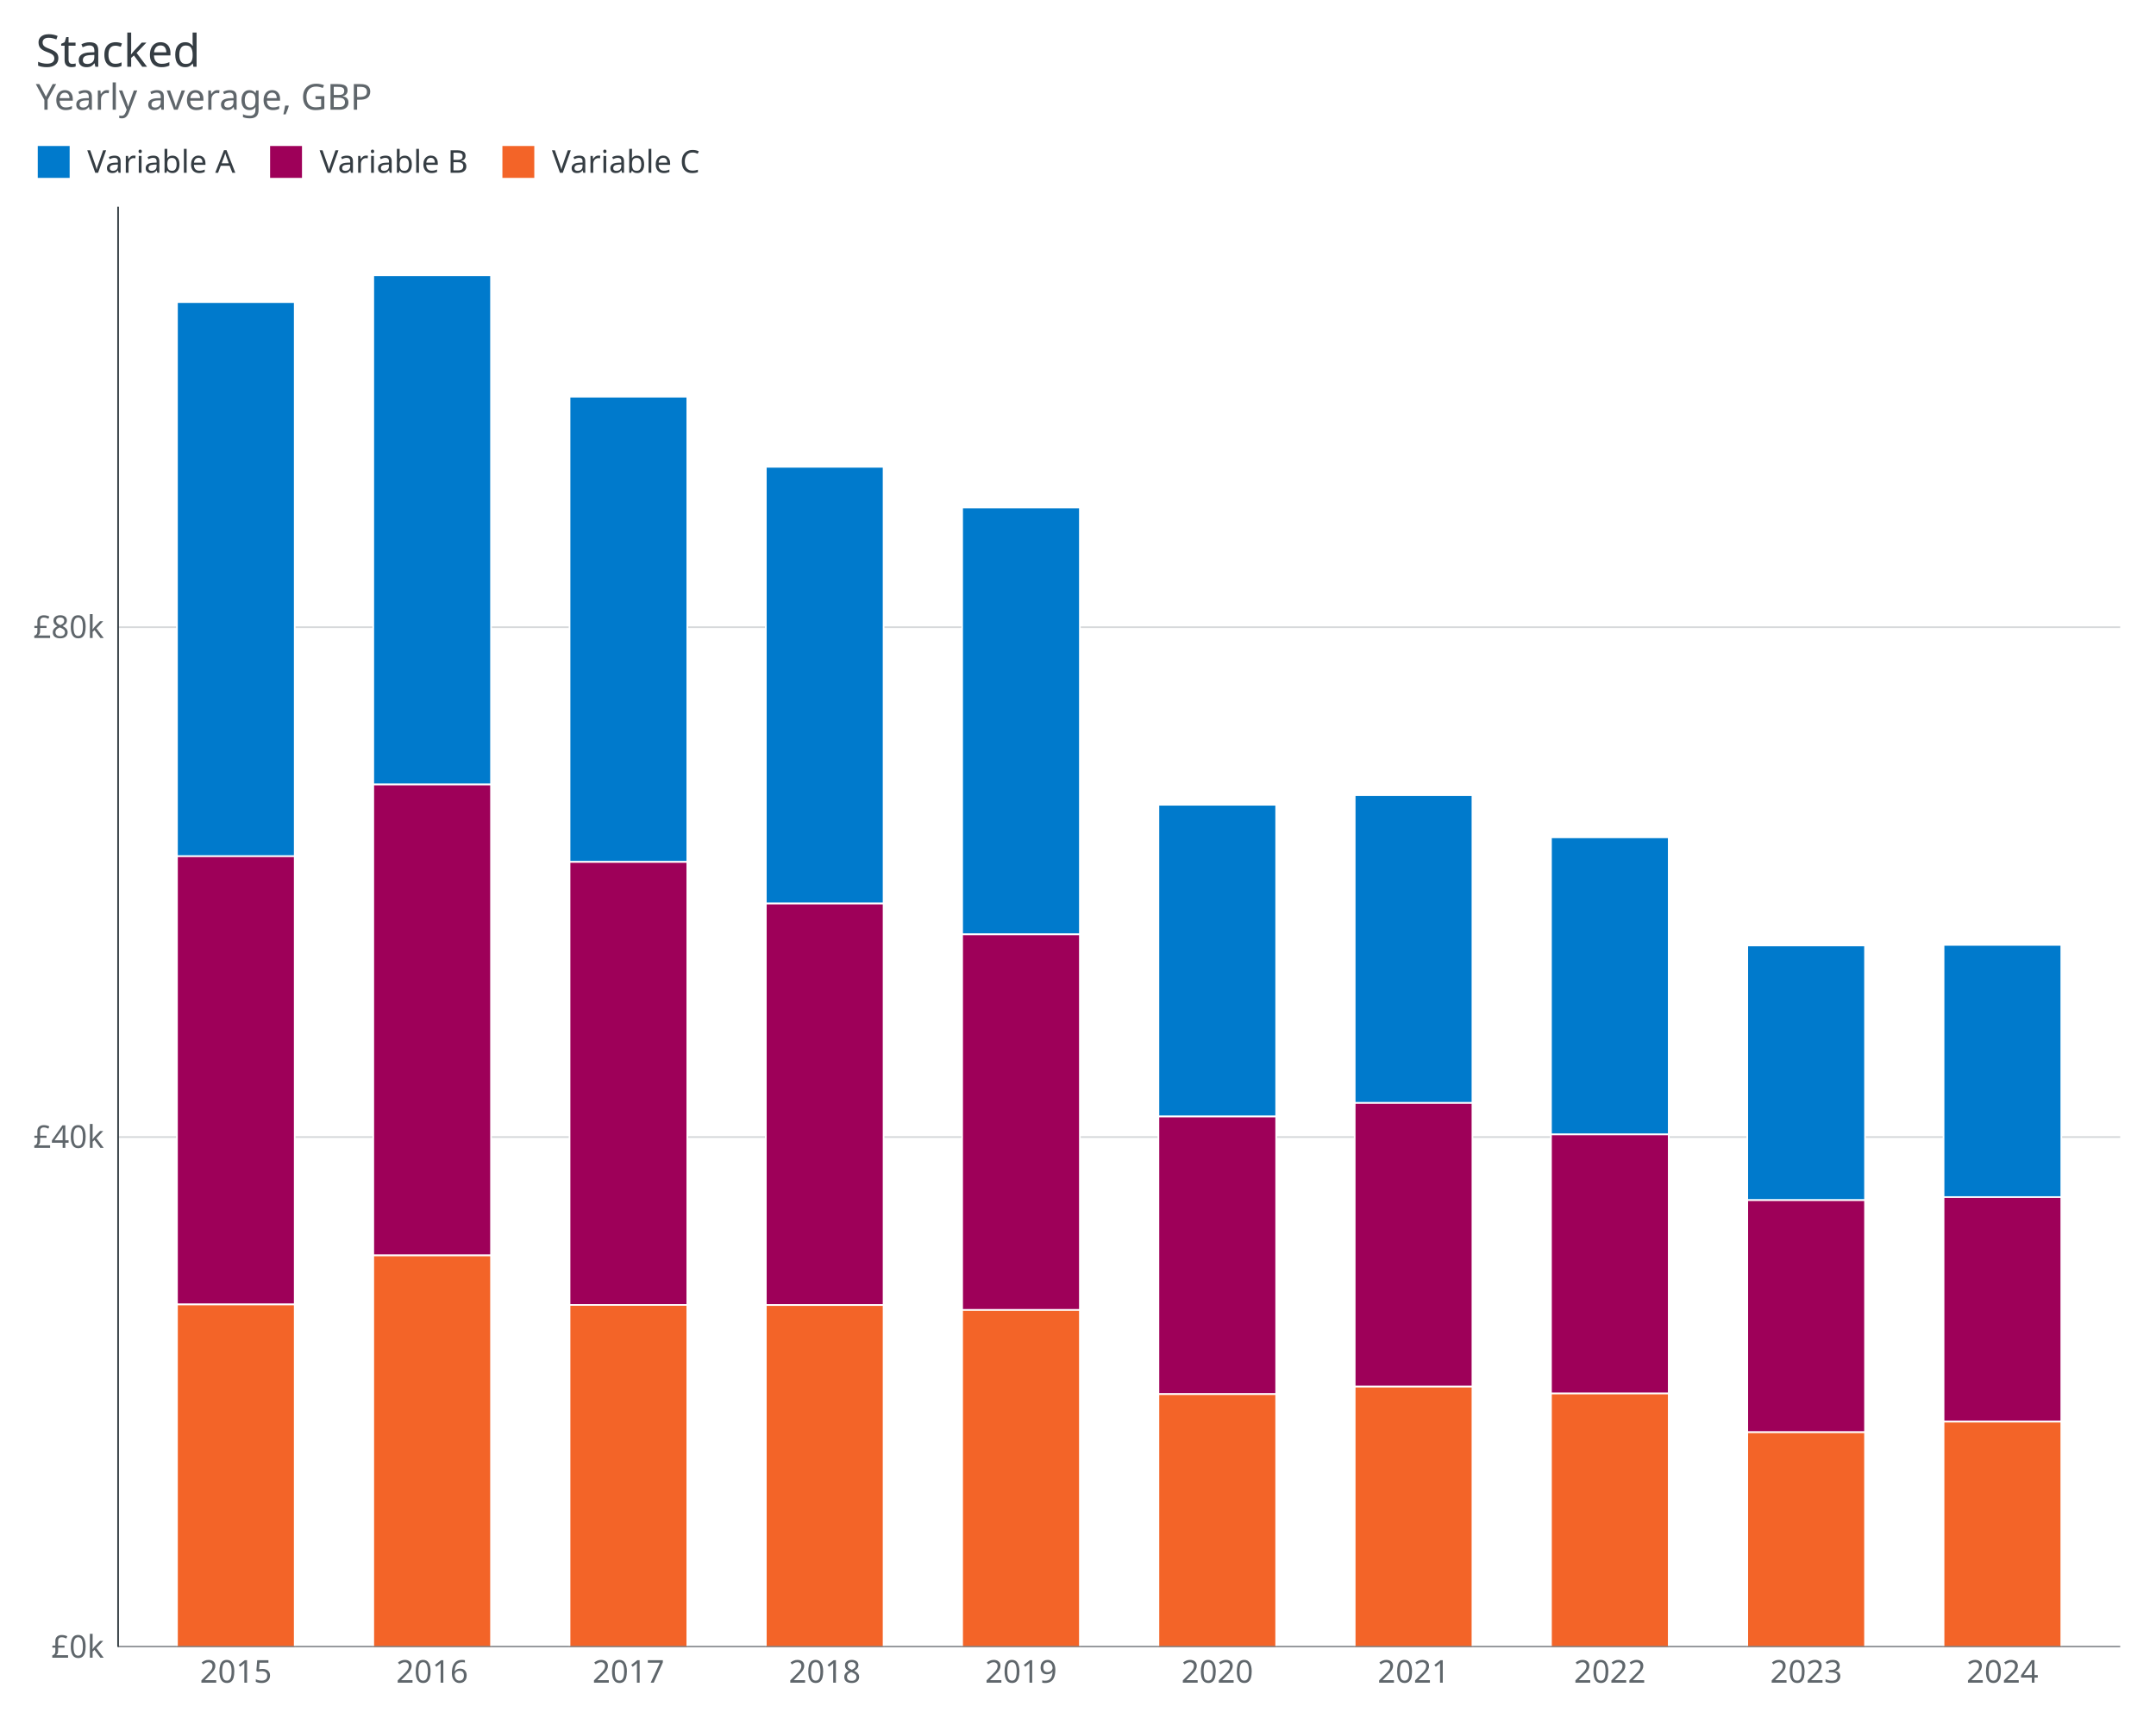
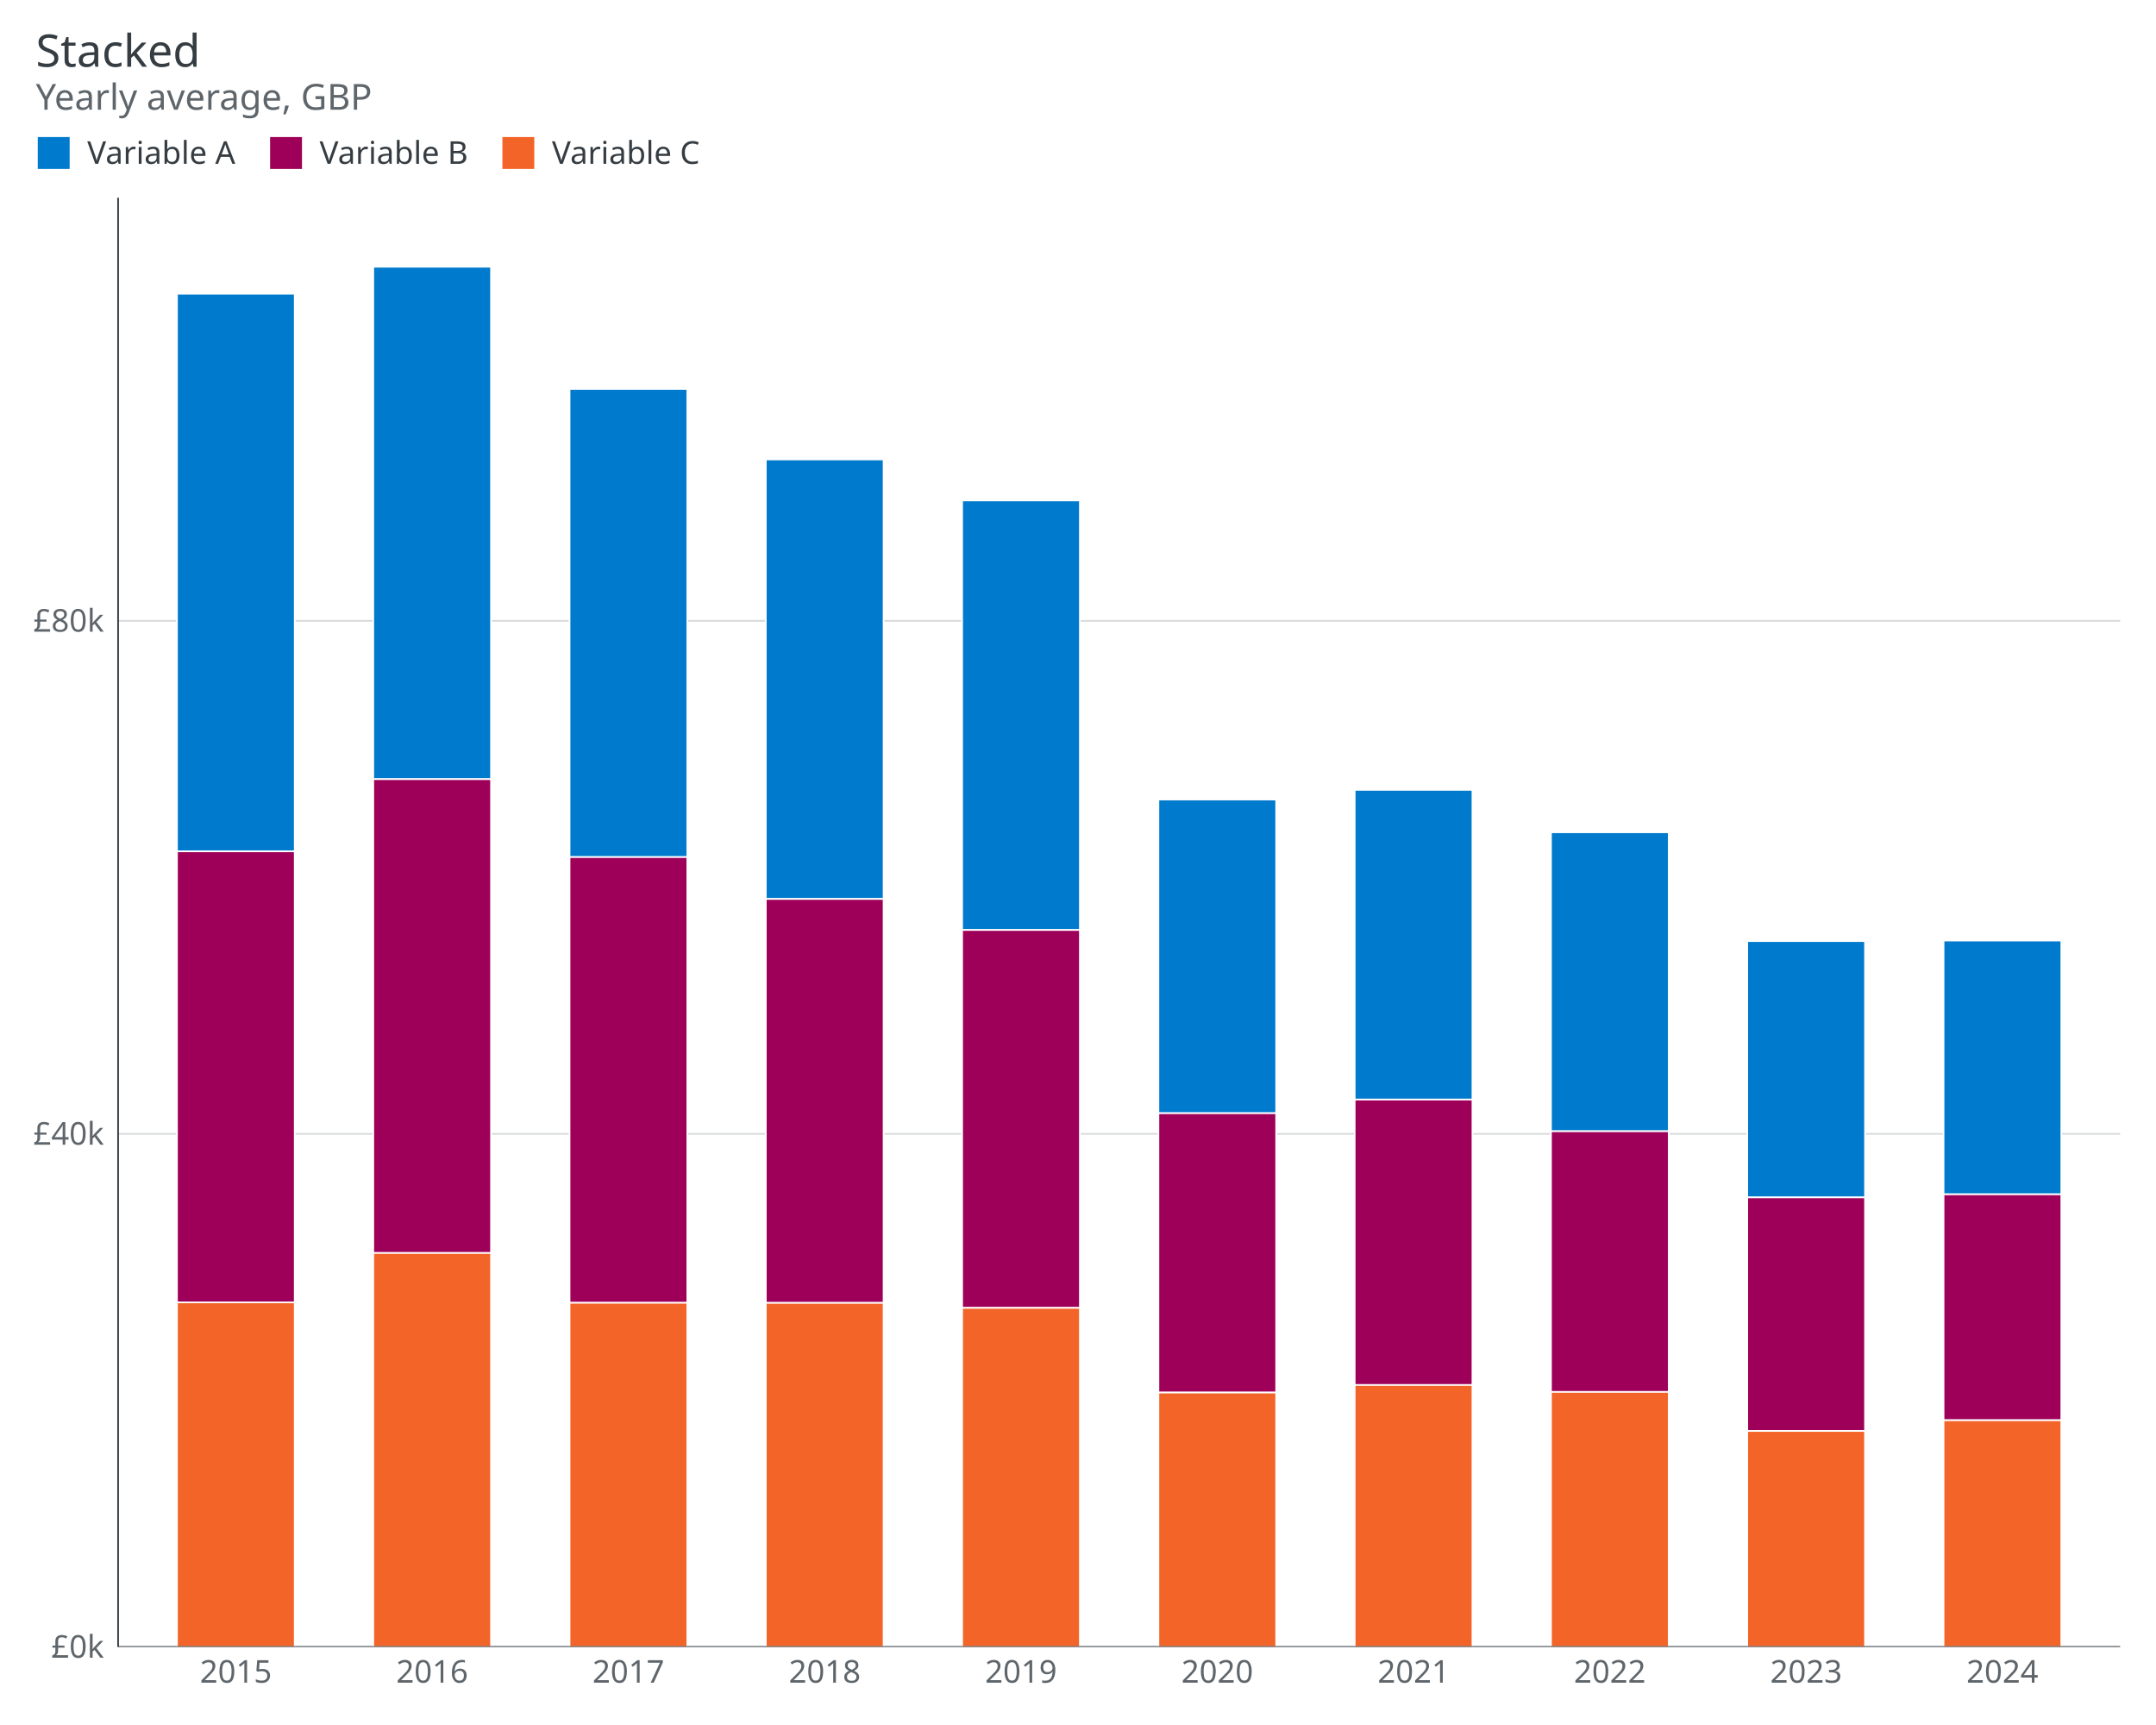
<svg xmlns="http://www.w3.org/2000/svg" class="svglite" data-engine-version="2.0" width="720.00pt" height="576.00pt" viewBox="0 0 720.00 576.00">
  <defs>
    <style type="text/css">
    .svglite line, .svglite polyline, .svglite polygon, .svglite path, .svglite rect, .svglite circle {
      fill: none;
      stroke: #000000;
      stroke-linecap: round;
      stroke-linejoin: round;
      stroke-miterlimit: 10.00;
    }
  </style>
  </defs>
  <rect width="100%" height="100%" style="stroke: none; fill: #FFFFFF;" />
  <defs>
    <clipPath id="cpMC4wMHw3MjAuMDB8MC4wMHw1NzYuMDA=">
      <rect x="0.00" y="0.00" width="720.00" height="576.00" />
    </clipPath>
  </defs>
  <g clip-path="url(#cpMC4wMHw3MjAuMDB8MC4wMHw1NzYuMDA=)">
    <rect x="0.00" y="0.00" width="720.00" height="576.00" style="stroke-width: 1.02; stroke: none; fill: #FFFFFF;" />
  </g>
  <defs>
-     <clipPath id="cpMzkuNDR8NzA4LjA0fDY5LjAyfDU0OS45Mw==">
-       <rect x="39.44" y="69.02" width="668.61" height="480.91" />
+     <clipPath id="cpMzkuNDR8NzA4LjA0fDY2LjAzfDU0OS45Mw==">
+       <rect x="39.44" y="66.03" width="668.61" height="483.90" />
    </clipPath>
  </defs>
-   <g clip-path="url(#cpMzkuNDR8NzA4LjA0fDY5LjAyfDU0OS45Mw==)">
-     <rect x="39.44" y="69.02" width="668.61" height="480.91" style="stroke-width: 1.02; stroke: none; fill: #FFFFFF;" />
+   <g clip-path="url(#cpMzkuNDR8NzA4LjA0fDY2LjAzfDU0OS45Mw==)">
+     <rect x="39.44" y="66.03" width="668.61" height="483.90" style="stroke-width: 1.02; stroke: none; fill: #FFFFFF;" />
    <polyline points="39.44,549.93 708.04,549.93 " style="stroke-width: 0.56; stroke: #D6D8DA; stroke-linecap: butt;" />
-     <polyline points="39.44,379.68 708.04,379.68 " style="stroke-width: 0.56; stroke: #D6D8DA; stroke-linecap: butt;" />
-     <polyline points="39.44,209.42 708.04,209.42 " style="stroke-width: 0.56; stroke: #D6D8DA; stroke-linecap: butt;" />
-     <rect x="59.10" y="100.87" width="39.33" height="185.04" style="stroke-width: 0.56; stroke: #FFFFFF; stroke-linecap: butt; stroke-linejoin: miter; fill: #007ACC;" />
-     <rect x="59.10" y="285.91" width="39.33" height="149.67" style="stroke-width: 0.56; stroke: #FFFFFF; stroke-linecap: butt; stroke-linejoin: miter; fill: #9E0059;" />
-     <rect x="59.10" y="435.58" width="39.33" height="114.35" style="stroke-width: 0.56; stroke: #FFFFFF; stroke-linecap: butt; stroke-linejoin: miter; fill: #F36428;" />
-     <rect x="124.65" y="91.92" width="39.33" height="170.04" style="stroke-width: 0.56; stroke: #FFFFFF; stroke-linecap: butt; stroke-linejoin: miter; fill: #007ACC;" />
-     <rect x="124.65" y="261.96" width="39.33" height="157.24" style="stroke-width: 0.56; stroke: #FFFFFF; stroke-linecap: butt; stroke-linejoin: miter; fill: #9E0059;" />
-     <rect x="124.65" y="419.20" width="39.33" height="130.73" style="stroke-width: 0.56; stroke: #FFFFFF; stroke-linecap: butt; stroke-linejoin: miter; fill: #F36428;" />
-     <rect x="190.20" y="132.46" width="39.33" height="155.35" style="stroke-width: 0.56; stroke: #FFFFFF; stroke-linecap: butt; stroke-linejoin: miter; fill: #007ACC;" />
-     <rect x="190.20" y="287.81" width="39.33" height="147.93" style="stroke-width: 0.56; stroke: #FFFFFF; stroke-linecap: butt; stroke-linejoin: miter; fill: #9E0059;" />
-     <rect x="190.20" y="435.74" width="39.33" height="114.19" style="stroke-width: 0.56; stroke: #FFFFFF; stroke-linecap: butt; stroke-linejoin: miter; fill: #F36428;" />
-     <rect x="255.75" y="155.87" width="39.33" height="145.84" style="stroke-width: 0.56; stroke: #FFFFFF; stroke-linecap: butt; stroke-linejoin: miter; fill: #007ACC;" />
-     <rect x="255.75" y="301.71" width="39.33" height="134.05" style="stroke-width: 0.56; stroke: #FFFFFF; stroke-linecap: butt; stroke-linejoin: miter; fill: #9E0059;" />
-     <rect x="255.75" y="435.77" width="39.33" height="114.17" style="stroke-width: 0.56; stroke: #FFFFFF; stroke-linecap: butt; stroke-linejoin: miter; fill: #F36428;" />
-     <rect x="321.30" y="169.46" width="39.33" height="142.54" style="stroke-width: 0.56; stroke: #FFFFFF; stroke-linecap: butt; stroke-linejoin: miter; fill: #007ACC;" />
-     <rect x="321.30" y="312.00" width="39.33" height="125.42" style="stroke-width: 0.56; stroke: #FFFFFF; stroke-linecap: butt; stroke-linejoin: miter; fill: #9E0059;" />
-     <rect x="321.30" y="437.42" width="39.33" height="112.51" style="stroke-width: 0.56; stroke: #FFFFFF; stroke-linecap: butt; stroke-linejoin: miter; fill: #F36428;" />
-     <rect x="386.85" y="268.72" width="39.33" height="104.10" style="stroke-width: 0.56; stroke: #FFFFFF; stroke-linecap: butt; stroke-linejoin: miter; fill: #007ACC;" />
-     <rect x="386.85" y="372.82" width="39.33" height="92.70" style="stroke-width: 0.56; stroke: #FFFFFF; stroke-linecap: butt; stroke-linejoin: miter; fill: #9E0059;" />
-     <rect x="386.85" y="465.52" width="39.33" height="84.41" style="stroke-width: 0.56; stroke: #FFFFFF; stroke-linecap: butt; stroke-linejoin: miter; fill: #F36428;" />
-     <rect x="452.40" y="265.52" width="39.33" height="102.77" style="stroke-width: 0.56; stroke: #FFFFFF; stroke-linecap: butt; stroke-linejoin: miter; fill: #007ACC;" />
-     <rect x="452.40" y="368.29" width="39.33" height="94.73" style="stroke-width: 0.56; stroke: #FFFFFF; stroke-linecap: butt; stroke-linejoin: miter; fill: #9E0059;" />
-     <rect x="452.40" y="463.02" width="39.33" height="86.91" style="stroke-width: 0.56; stroke: #FFFFFF; stroke-linecap: butt; stroke-linejoin: miter; fill: #F36428;" />
-     <rect x="517.95" y="279.59" width="39.33" height="99.21" style="stroke-width: 0.56; stroke: #FFFFFF; stroke-linecap: butt; stroke-linejoin: miter; fill: #007ACC;" />
-     <rect x="517.95" y="378.81" width="39.33" height="86.51" style="stroke-width: 0.56; stroke: #FFFFFF; stroke-linecap: butt; stroke-linejoin: miter; fill: #9E0059;" />
-     <rect x="517.95" y="465.31" width="39.33" height="84.62" style="stroke-width: 0.56; stroke: #FFFFFF; stroke-linecap: butt; stroke-linejoin: miter; fill: #F36428;" />
-     <rect x="583.50" y="315.70" width="39.33" height="85.06" style="stroke-width: 0.56; stroke: #FFFFFF; stroke-linecap: butt; stroke-linejoin: miter; fill: #007ACC;" />
-     <rect x="583.50" y="400.75" width="39.33" height="77.50" style="stroke-width: 0.56; stroke: #FFFFFF; stroke-linecap: butt; stroke-linejoin: miter; fill: #9E0059;" />
-     <rect x="583.50" y="478.25" width="39.33" height="71.68" style="stroke-width: 0.56; stroke: #FFFFFF; stroke-linecap: butt; stroke-linejoin: miter; fill: #F36428;" />
-     <rect x="649.05" y="315.51" width="39.33" height="84.22" style="stroke-width: 0.56; stroke: #FFFFFF; stroke-linecap: butt; stroke-linejoin: miter; fill: #007ACC;" />
-     <rect x="649.05" y="399.73" width="39.33" height="74.97" style="stroke-width: 0.56; stroke: #FFFFFF; stroke-linecap: butt; stroke-linejoin: miter; fill: #9E0059;" />
-     <rect x="649.05" y="474.70" width="39.33" height="75.23" style="stroke-width: 0.56; stroke: #FFFFFF; stroke-linecap: butt; stroke-linejoin: miter; fill: #F36428;" />
+     <polyline points="39.44,378.62 708.04,378.62 " style="stroke-width: 0.56; stroke: #D6D8DA; stroke-linecap: butt;" />
+     <polyline points="39.44,207.31 708.04,207.31 " style="stroke-width: 0.56; stroke: #D6D8DA; stroke-linecap: butt;" />
+     <rect x="59.10" y="98.08" width="39.33" height="186.19" style="stroke-width: 0.56; stroke: #FFFFFF; stroke-linecap: butt; stroke-linejoin: miter; fill: #007ACC;" />
+     <rect x="59.10" y="284.27" width="39.33" height="150.60" style="stroke-width: 0.56; stroke: #FFFFFF; stroke-linecap: butt; stroke-linejoin: miter; fill: #9E0059;" />
+     <rect x="59.10" y="434.87" width="39.33" height="115.06" style="stroke-width: 0.56; stroke: #FFFFFF; stroke-linecap: butt; stroke-linejoin: miter; fill: #F36428;" />
+     <rect x="124.65" y="89.07" width="39.33" height="171.10" style="stroke-width: 0.56; stroke: #FFFFFF; stroke-linecap: butt; stroke-linejoin: miter; fill: #007ACC;" />
+     <rect x="124.65" y="260.17" width="39.33" height="158.22" style="stroke-width: 0.56; stroke: #FFFFFF; stroke-linecap: butt; stroke-linejoin: miter; fill: #9E0059;" />
+     <rect x="124.65" y="418.39" width="39.33" height="131.54" style="stroke-width: 0.56; stroke: #FFFFFF; stroke-linecap: butt; stroke-linejoin: miter; fill: #F36428;" />
+     <rect x="190.20" y="129.87" width="39.33" height="156.32" style="stroke-width: 0.56; stroke: #FFFFFF; stroke-linecap: butt; stroke-linejoin: miter; fill: #007ACC;" />
+     <rect x="190.20" y="286.19" width="39.33" height="148.85" style="stroke-width: 0.56; stroke: #FFFFFF; stroke-linecap: butt; stroke-linejoin: miter; fill: #9E0059;" />
+     <rect x="190.20" y="435.03" width="39.33" height="114.90" style="stroke-width: 0.56; stroke: #FFFFFF; stroke-linecap: butt; stroke-linejoin: miter; fill: #F36428;" />
+     <rect x="255.75" y="153.42" width="39.33" height="146.75" style="stroke-width: 0.56; stroke: #FFFFFF; stroke-linecap: butt; stroke-linejoin: miter; fill: #007ACC;" />
+     <rect x="255.75" y="300.17" width="39.33" height="134.88" style="stroke-width: 0.56; stroke: #FFFFFF; stroke-linecap: butt; stroke-linejoin: miter; fill: #9E0059;" />
+     <rect x="255.75" y="435.06" width="39.33" height="114.88" style="stroke-width: 0.56; stroke: #FFFFFF; stroke-linecap: butt; stroke-linejoin: miter; fill: #F36428;" />
+     <rect x="321.30" y="167.10" width="39.33" height="143.43" style="stroke-width: 0.56; stroke: #FFFFFF; stroke-linecap: butt; stroke-linejoin: miter; fill: #007ACC;" />
+     <rect x="321.30" y="310.53" width="39.33" height="126.20" style="stroke-width: 0.56; stroke: #FFFFFF; stroke-linecap: butt; stroke-linejoin: miter; fill: #9E0059;" />
+     <rect x="321.30" y="436.72" width="39.33" height="113.21" style="stroke-width: 0.56; stroke: #FFFFFF; stroke-linecap: butt; stroke-linejoin: miter; fill: #F36428;" />
+     <rect x="386.85" y="266.97" width="39.33" height="104.74" style="stroke-width: 0.56; stroke: #FFFFFF; stroke-linecap: butt; stroke-linejoin: miter; fill: #007ACC;" />
+     <rect x="386.85" y="371.72" width="39.33" height="93.28" style="stroke-width: 0.56; stroke: #FFFFFF; stroke-linecap: butt; stroke-linejoin: miter; fill: #9E0059;" />
+     <rect x="386.85" y="465.00" width="39.33" height="84.94" style="stroke-width: 0.56; stroke: #FFFFFF; stroke-linecap: butt; stroke-linejoin: miter; fill: #F36428;" />
+     <rect x="452.40" y="263.75" width="39.33" height="103.41" style="stroke-width: 0.56; stroke: #FFFFFF; stroke-linecap: butt; stroke-linejoin: miter; fill: #007ACC;" />
+     <rect x="452.40" y="367.16" width="39.33" height="95.32" style="stroke-width: 0.56; stroke: #FFFFFF; stroke-linecap: butt; stroke-linejoin: miter; fill: #9E0059;" />
+     <rect x="452.40" y="462.48" width="39.33" height="87.45" style="stroke-width: 0.56; stroke: #FFFFFF; stroke-linecap: butt; stroke-linejoin: miter; fill: #F36428;" />
+     <rect x="517.95" y="277.91" width="39.33" height="99.83" style="stroke-width: 0.56; stroke: #FFFFFF; stroke-linecap: butt; stroke-linejoin: miter; fill: #007ACC;" />
+     <rect x="517.95" y="377.74" width="39.33" height="87.05" style="stroke-width: 0.56; stroke: #FFFFFF; stroke-linecap: butt; stroke-linejoin: miter; fill: #9E0059;" />
+     <rect x="517.95" y="464.79" width="39.33" height="85.14" style="stroke-width: 0.56; stroke: #FFFFFF; stroke-linecap: butt; stroke-linejoin: miter; fill: #F36428;" />
+     <rect x="583.50" y="314.24" width="39.33" height="85.59" style="stroke-width: 0.56; stroke: #FFFFFF; stroke-linecap: butt; stroke-linejoin: miter; fill: #007ACC;" />
+     <rect x="583.50" y="399.83" width="39.33" height="77.98" style="stroke-width: 0.56; stroke: #FFFFFF; stroke-linecap: butt; stroke-linejoin: miter; fill: #9E0059;" />
+     <rect x="583.50" y="477.81" width="39.33" height="72.13" style="stroke-width: 0.56; stroke: #FFFFFF; stroke-linecap: butt; stroke-linejoin: miter; fill: #F36428;" />
+     <rect x="649.05" y="314.06" width="39.33" height="84.74" style="stroke-width: 0.56; stroke: #FFFFFF; stroke-linecap: butt; stroke-linejoin: miter; fill: #007ACC;" />
+     <rect x="649.05" y="398.80" width="39.33" height="75.44" style="stroke-width: 0.56; stroke: #FFFFFF; stroke-linecap: butt; stroke-linejoin: miter; fill: #9E0059;" />
+     <rect x="649.05" y="474.24" width="39.33" height="75.69" style="stroke-width: 0.56; stroke: #FFFFFF; stroke-linecap: butt; stroke-linejoin: miter; fill: #F36428;" />
    <line x1="39.44" y1="549.93" x2="708.04" y2="549.93" style="stroke-width: 0.56; stroke: #353D43; stroke-linecap: butt;" />
  </g>
  <g clip-path="url(#cpMC4wMHw3MjAuMDB8MC4wMHw1NzYuMDA=)">
-     <polyline points="39.44,549.93 39.44,69.02 " style="stroke-width: 0.56; stroke: #353D43; stroke-linecap: butt;" />
+     <polyline points="39.44,549.93 39.44,66.03 " style="stroke-width: 0.56; stroke: #353D43; stroke-linecap: butt;" />
    <text x="34.73" y="553.54" text-anchor="end" style="font-size: 10.50px; fill: #5F666B; font-family: sans;" textLength="16.93px" lengthAdjust="spacingAndGlyphs">£0k</text>
-     <text x="34.73" y="383.29" text-anchor="end" style="font-size: 10.50px; fill: #5F666B; font-family: sans;" textLength="22.77px" lengthAdjust="spacingAndGlyphs">£40k</text>
-     <text x="34.73" y="213.04" text-anchor="end" style="font-size: 10.50px; fill: #5F666B; font-family: sans;" textLength="22.77px" lengthAdjust="spacingAndGlyphs">£80k</text>
+     <text x="34.73" y="382.23" text-anchor="end" style="font-size: 10.50px; fill: #5F666B; font-family: sans;" textLength="22.77px" lengthAdjust="spacingAndGlyphs">£40k</text>
+     <text x="34.73" y="210.92" text-anchor="end" style="font-size: 10.50px; fill: #5F666B; font-family: sans;" textLength="22.77px" lengthAdjust="spacingAndGlyphs">£80k</text>
    <text x="78.77" y="561.87" text-anchor="middle" style="font-size: 10.50px; fill: #5F666B; font-family: sans;" textLength="23.36px" lengthAdjust="spacingAndGlyphs">2015</text>
    <text x="144.32" y="561.87" text-anchor="middle" style="font-size: 10.50px; fill: #5F666B; font-family: sans;" textLength="23.36px" lengthAdjust="spacingAndGlyphs">2016</text>
    <text x="209.87" y="561.87" text-anchor="middle" style="font-size: 10.50px; fill: #5F666B; font-family: sans;" textLength="23.36px" lengthAdjust="spacingAndGlyphs">2017</text>
    <text x="275.42" y="561.87" text-anchor="middle" style="font-size: 10.50px; fill: #5F666B; font-family: sans;" textLength="23.36px" lengthAdjust="spacingAndGlyphs">2018</text>
    <text x="340.97" y="561.87" text-anchor="middle" style="font-size: 10.50px; fill: #5F666B; font-family: sans;" textLength="23.36px" lengthAdjust="spacingAndGlyphs">2019</text>
    <text x="406.52" y="561.87" text-anchor="middle" style="font-size: 10.50px; fill: #5F666B; font-family: sans;" textLength="23.36px" lengthAdjust="spacingAndGlyphs">2020</text>
    <text x="472.07" y="561.87" text-anchor="middle" style="font-size: 10.50px; fill: #5F666B; font-family: sans;" textLength="23.36px" lengthAdjust="spacingAndGlyphs">2021</text>
    <text x="537.62" y="561.87" text-anchor="middle" style="font-size: 10.50px; fill: #5F666B; font-family: sans;" textLength="23.36px" lengthAdjust="spacingAndGlyphs">2022</text>
    <text x="603.17" y="561.87" text-anchor="middle" style="font-size: 10.50px; fill: #5F666B; font-family: sans;" textLength="23.36px" lengthAdjust="spacingAndGlyphs">2023</text>
    <text x="668.71" y="561.87" text-anchor="middle" style="font-size: 10.50px; fill: #5F666B; font-family: sans;" textLength="23.36px" lengthAdjust="spacingAndGlyphs">2024</text>
-     <rect x="12.33" y="48.47" width="11.21" height="11.21" style="stroke-width: 0.56; stroke: #FFFFFF; stroke-linecap: butt; stroke-linejoin: miter; fill: #007ACC;" />
-     <rect x="89.92" y="48.47" width="11.21" height="11.21" style="stroke-width: 0.56; stroke: #FFFFFF; stroke-linecap: butt; stroke-linejoin: miter; fill: #9E0059;" />
-     <rect x="167.50" y="48.47" width="11.21" height="11.21" style="stroke-width: 0.56; stroke: #FFFFFF; stroke-linecap: butt; stroke-linejoin: miter; fill: #F36428;" />
-     <text x="29.14" y="57.69" style="font-size: 10.50px; fill: #353D43; font-family: sans;" textLength="48.45px" lengthAdjust="spacingAndGlyphs">Variable A</text>
-     <text x="106.73" y="57.69" style="font-size: 10.50px; fill: #353D43; font-family: sans;" textLength="48.45px" lengthAdjust="spacingAndGlyphs">Variable B</text>
-     <text x="184.32" y="57.69" style="font-size: 10.50px; fill: #353D43; font-family: sans;" textLength="49.03px" lengthAdjust="spacingAndGlyphs">Variable C</text>
+     <rect x="12.33" y="45.48" width="11.21" height="11.21" style="stroke-width: 0.56; stroke: #FFFFFF; stroke-linecap: butt; stroke-linejoin: miter; fill: #007ACC;" />
+     <rect x="89.92" y="45.48" width="11.21" height="11.21" style="stroke-width: 0.56; stroke: #FFFFFF; stroke-linecap: butt; stroke-linejoin: miter; fill: #9E0059;" />
+     <rect x="167.50" y="45.48" width="11.21" height="11.21" style="stroke-width: 0.56; stroke: #FFFFFF; stroke-linecap: butt; stroke-linejoin: miter; fill: #F36428;" />
+     <text x="29.14" y="54.70" style="font-size: 10.50px; fill: #353D43; font-family: sans;" textLength="48.45px" lengthAdjust="spacingAndGlyphs">Variable A</text>
+     <text x="106.73" y="54.70" style="font-size: 10.50px; fill: #353D43; font-family: sans;" textLength="48.45px" lengthAdjust="spacingAndGlyphs">Variable B</text>
+     <text x="184.32" y="54.70" style="font-size: 10.50px; fill: #353D43; font-family: sans;" textLength="49.03px" lengthAdjust="spacingAndGlyphs">Variable C</text>
    <text x="11.96" y="36.64" style="font-size: 12.00px; fill: #5F666B; font-family: sans;" textLength="112.74px" lengthAdjust="spacingAndGlyphs">Yearly average, GBP</text>
    <text x="11.96" y="22.28" style="font-size: 15.00px; fill: #353D43; font-family: sans;" textLength="54.22px" lengthAdjust="spacingAndGlyphs">Stacked</text>
  </g>
</svg>
